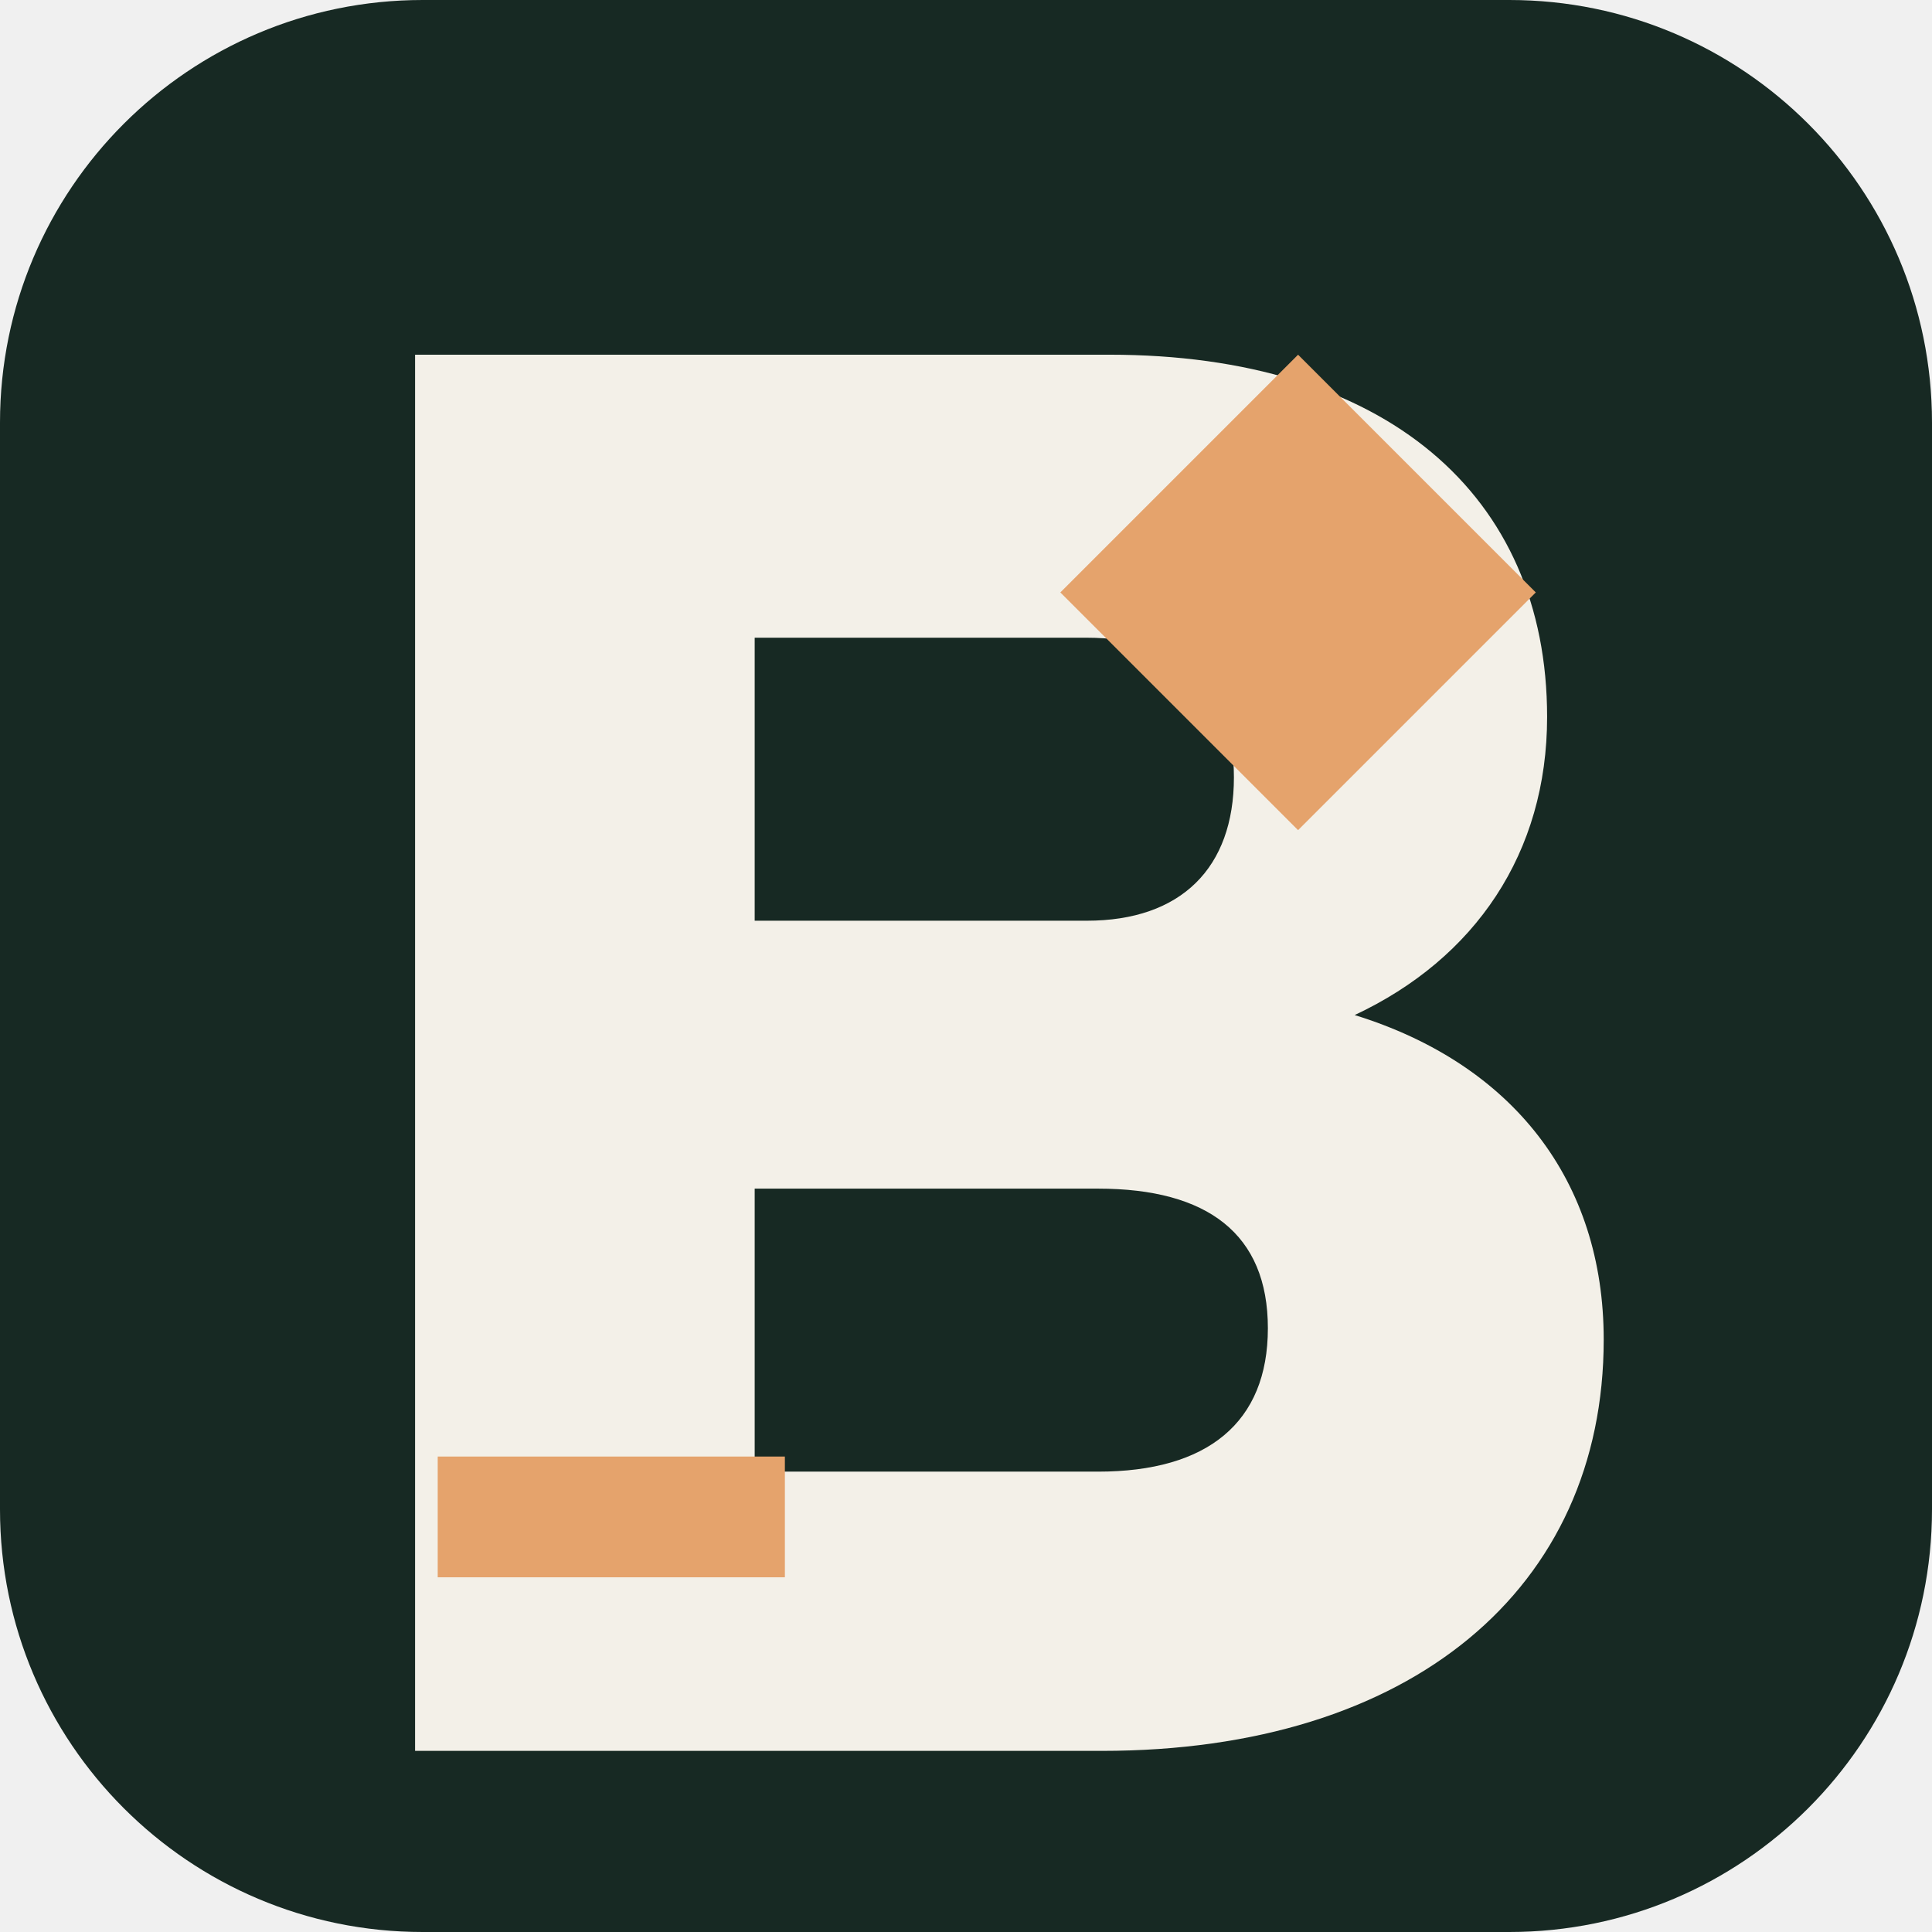
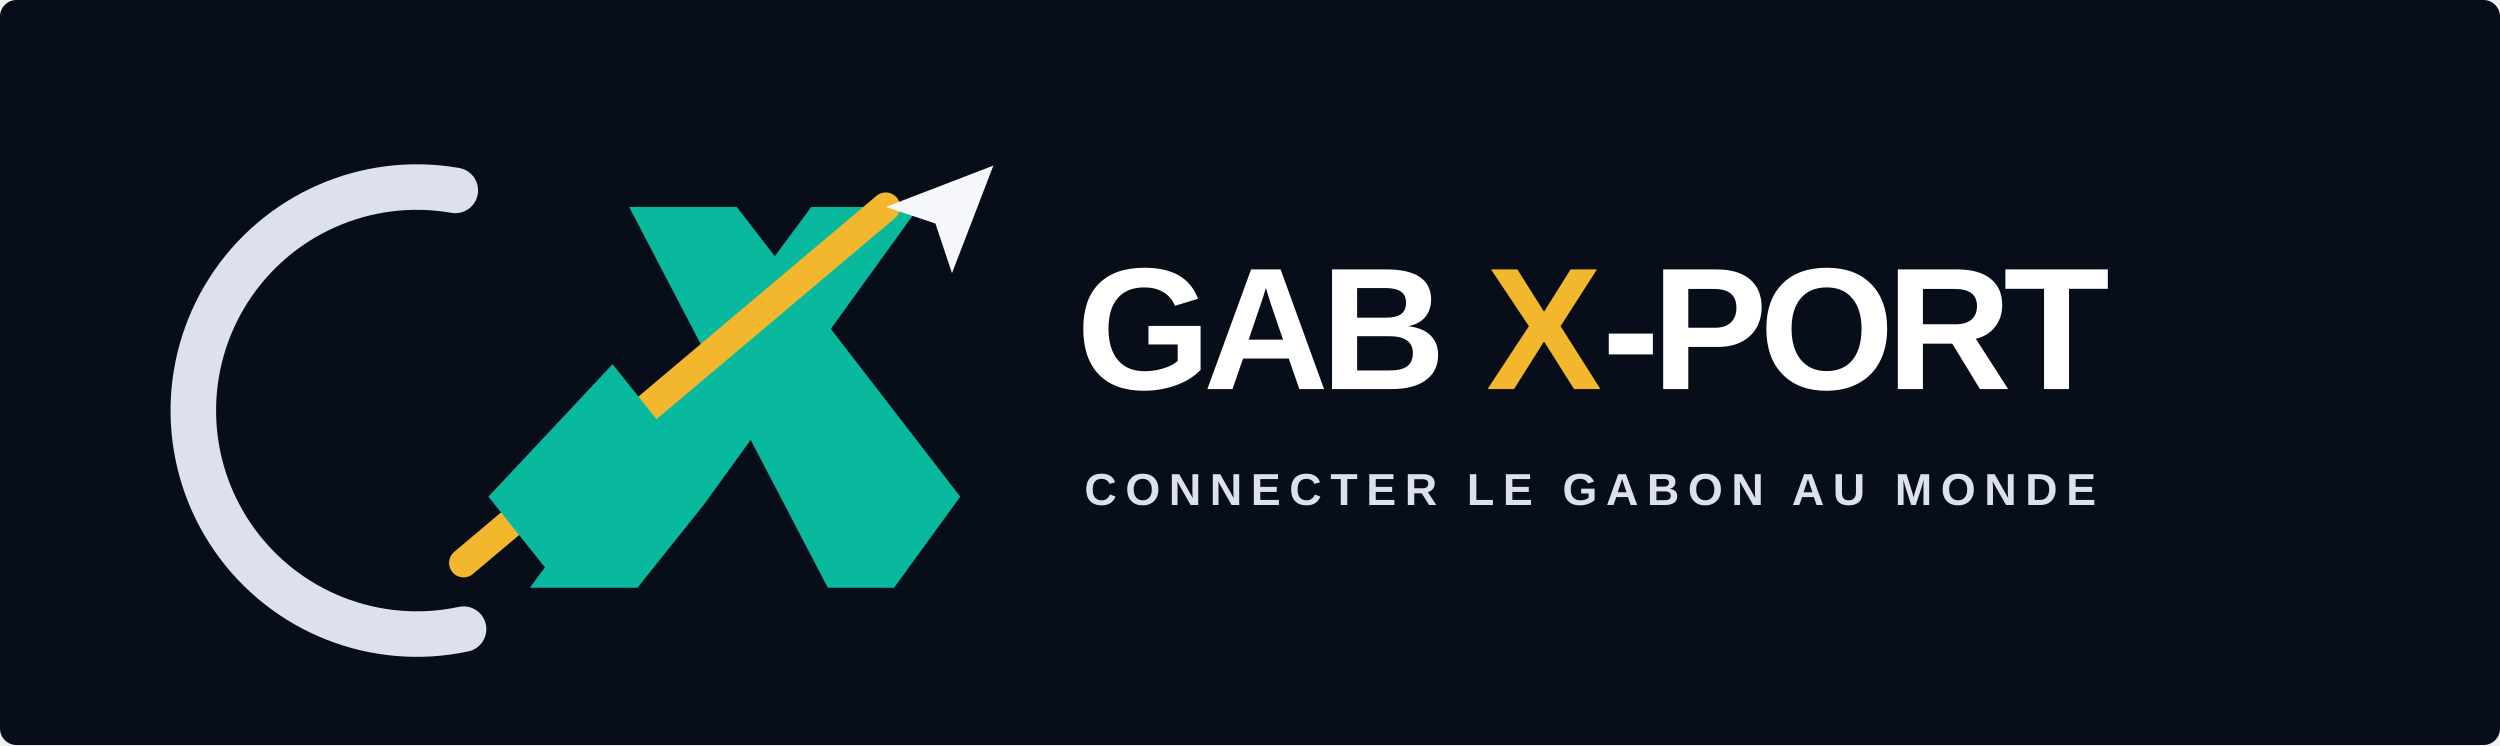
- <svg xmlns="http://www.w3.org/2000/svg" viewBox="0 0 512 512">
-   <rect width="512" height="512" rx="112" fill="#172923" />
-   <path d="M110 142h184c73 0 116 37 116 96 0 36-19 64-51 79 42 13 66 44 66 86 0 66-51 109-133 109H110V142zm90 75v75h88c25 0 39-14 39-38s-14-37-39-37h-88zm0 146v75h91c29 0 45-13 45-38s-16-37-45-37h-91z" fill="#f3f0e8" transform="translate(0 -48)" />
-   <path d="M344 94l63 63-63 63-63-63z" fill="#e5a36c" />
-   <path d="M116 386h92v32h-92z" fill="#e5a36c" />
+ <svg xmlns="http://www.w3.org/2000/svg" viewBox="0 0 302 90">
+   <rect width="302" height="90" rx="2" fill="#070d19" />
+   <path d="M55 23 A27 27 0 1 0 56 76" fill="none" stroke="#dce1ed" stroke-width="5.5" stroke-linecap="round" />
+   <path d="M76 25h13l27 35-8 11h-8L76 25Z" fill="#08b99e" />
+   <path d="M98 25h13L85 61l-8 10H64l34-46Z" fill="#08b99e" />
+   <path d="M56 68 107 25" fill="none" stroke="#f2b72d" stroke-width="3.5" stroke-linecap="round" />
+   <path d="m107 25 13-5-5 13-2-6-6-2Z" fill="#f5f7fb" />
+   <path d="m59 60 15-16 8 10-15 16Z" fill="#08b99e" />
+   <text x="130" y="47" font-family="Arial,Helvetica,sans-serif" font-size="21" font-weight="900" letter-spacing="-1" fill="#fff">GAB <tspan fill="#f2b72d">X</tspan>-PORT</text>
+   <text x="131" y="61" font-family="Arial,Helvetica,sans-serif" font-size="5.4" font-weight="700" letter-spacing="1.05" fill="#dce1ed">CONNECTER LE GABON AU MONDE</text>
</svg>
